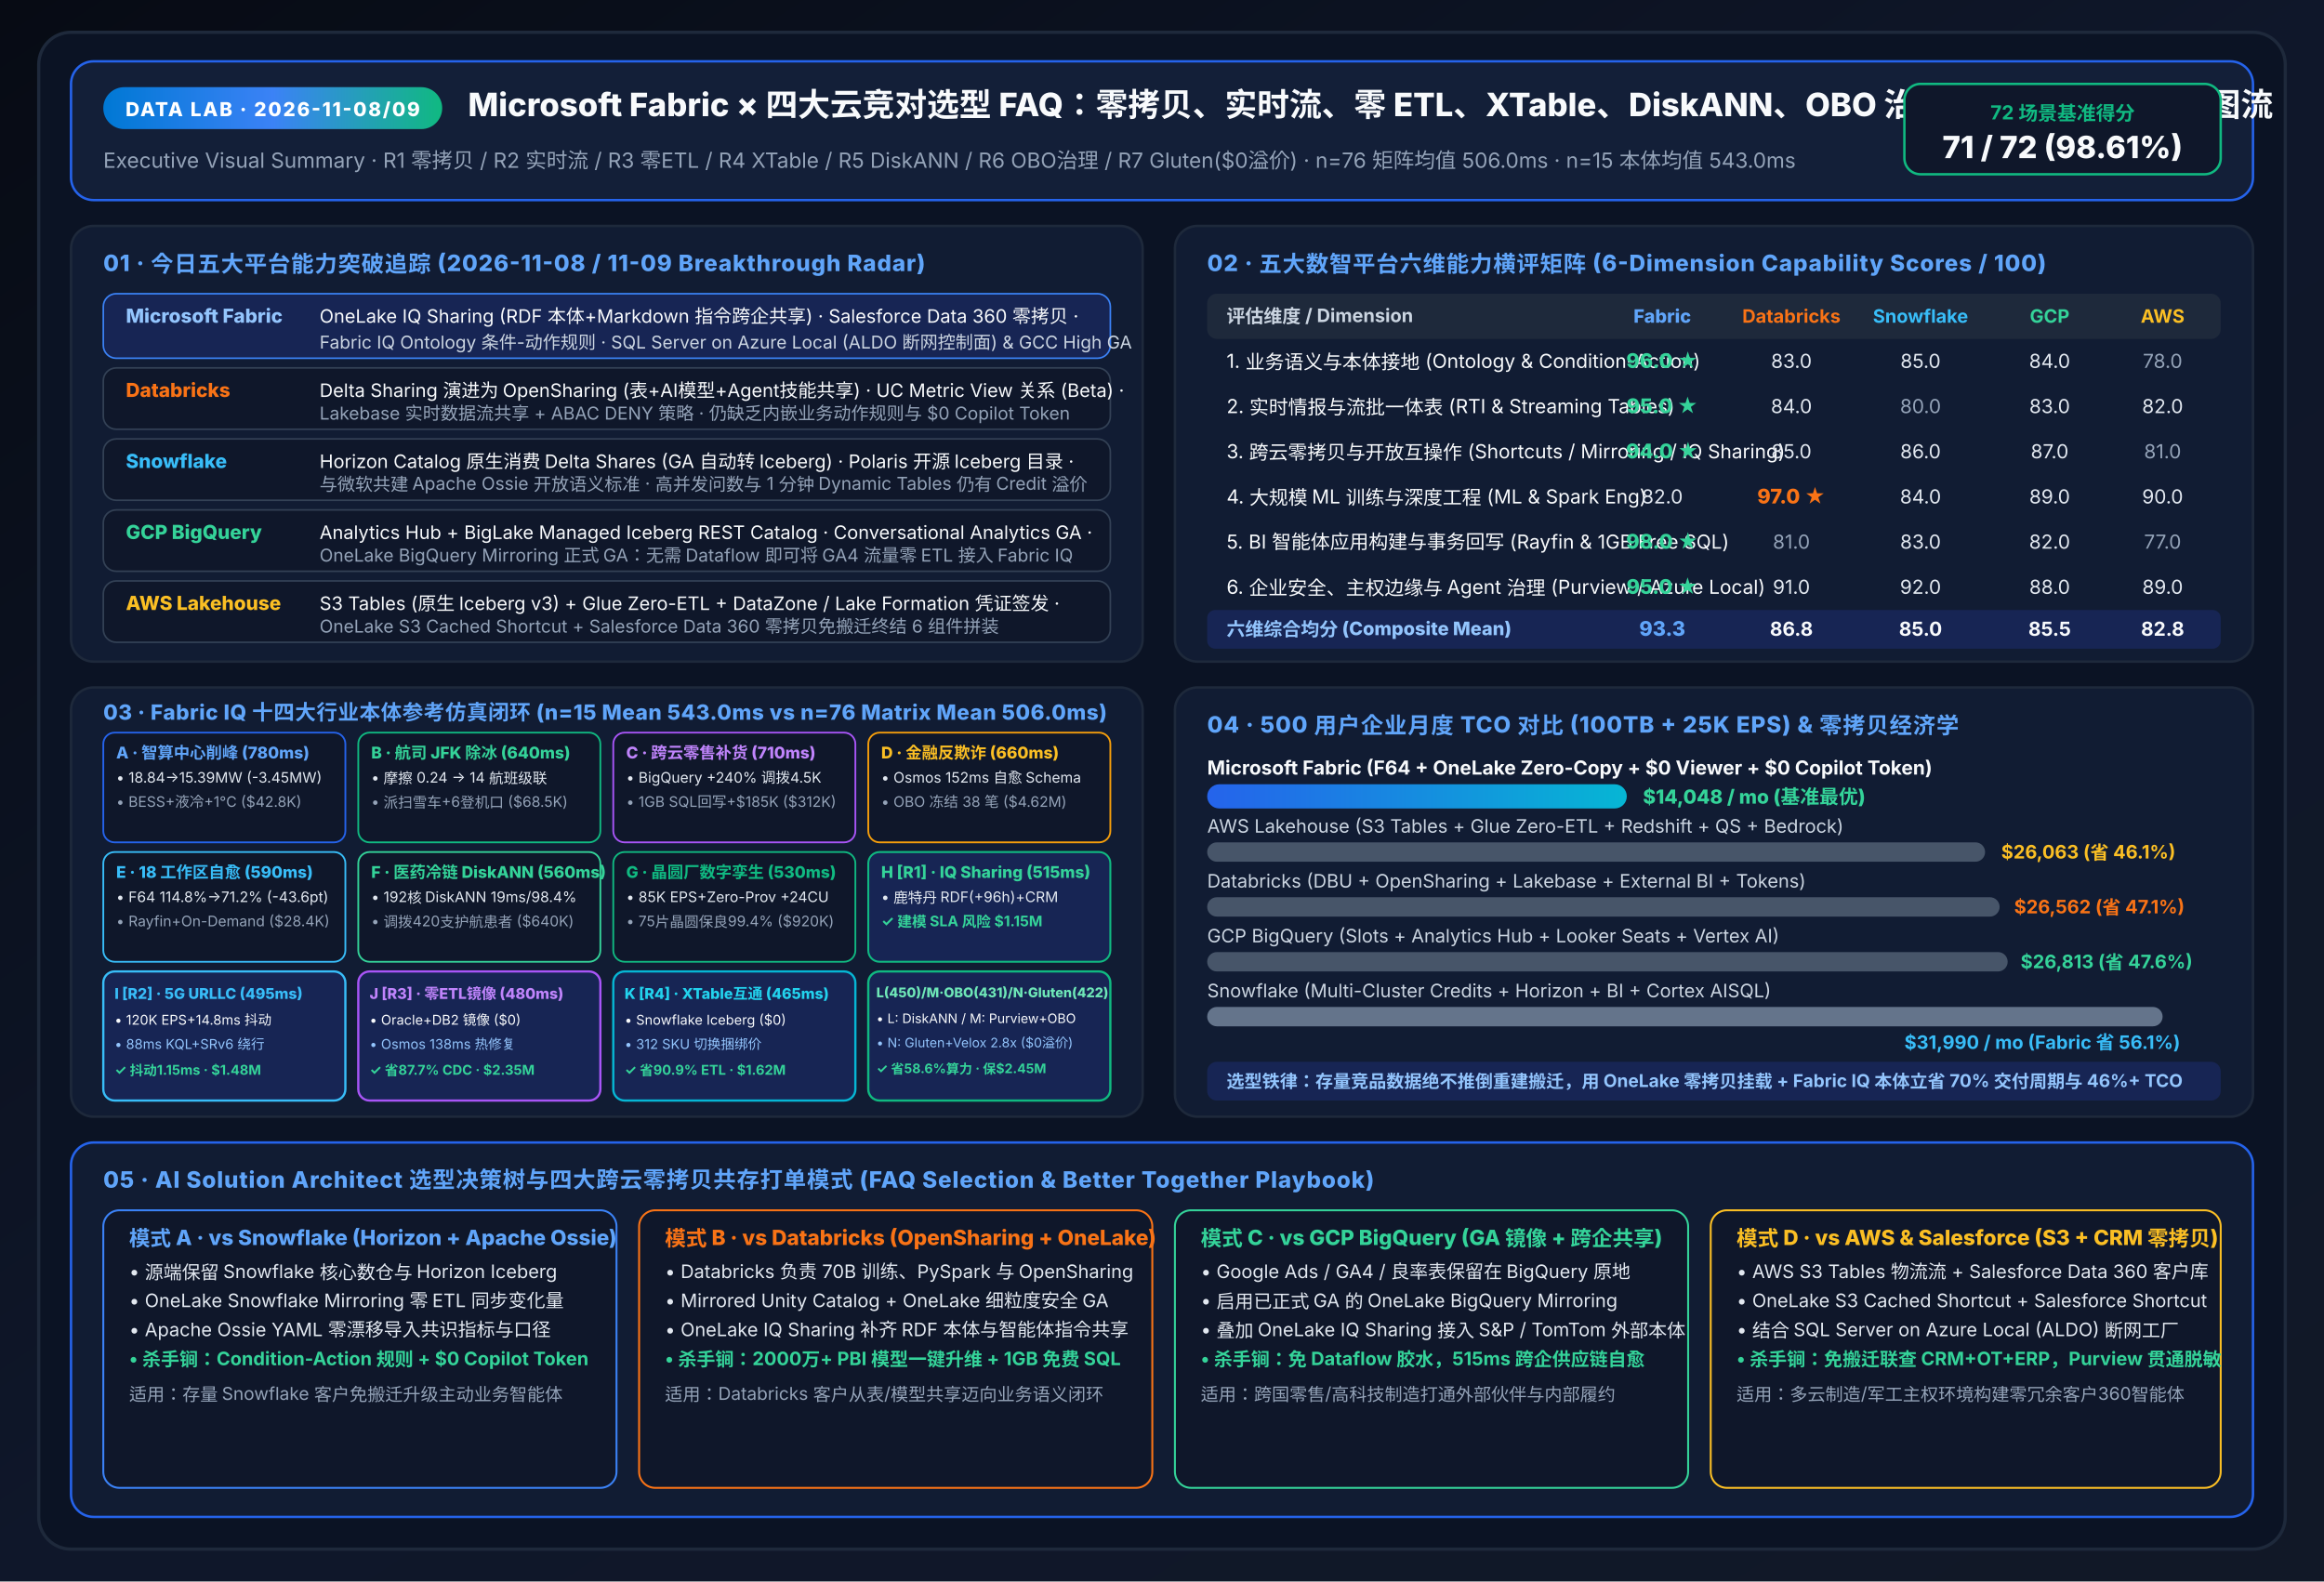
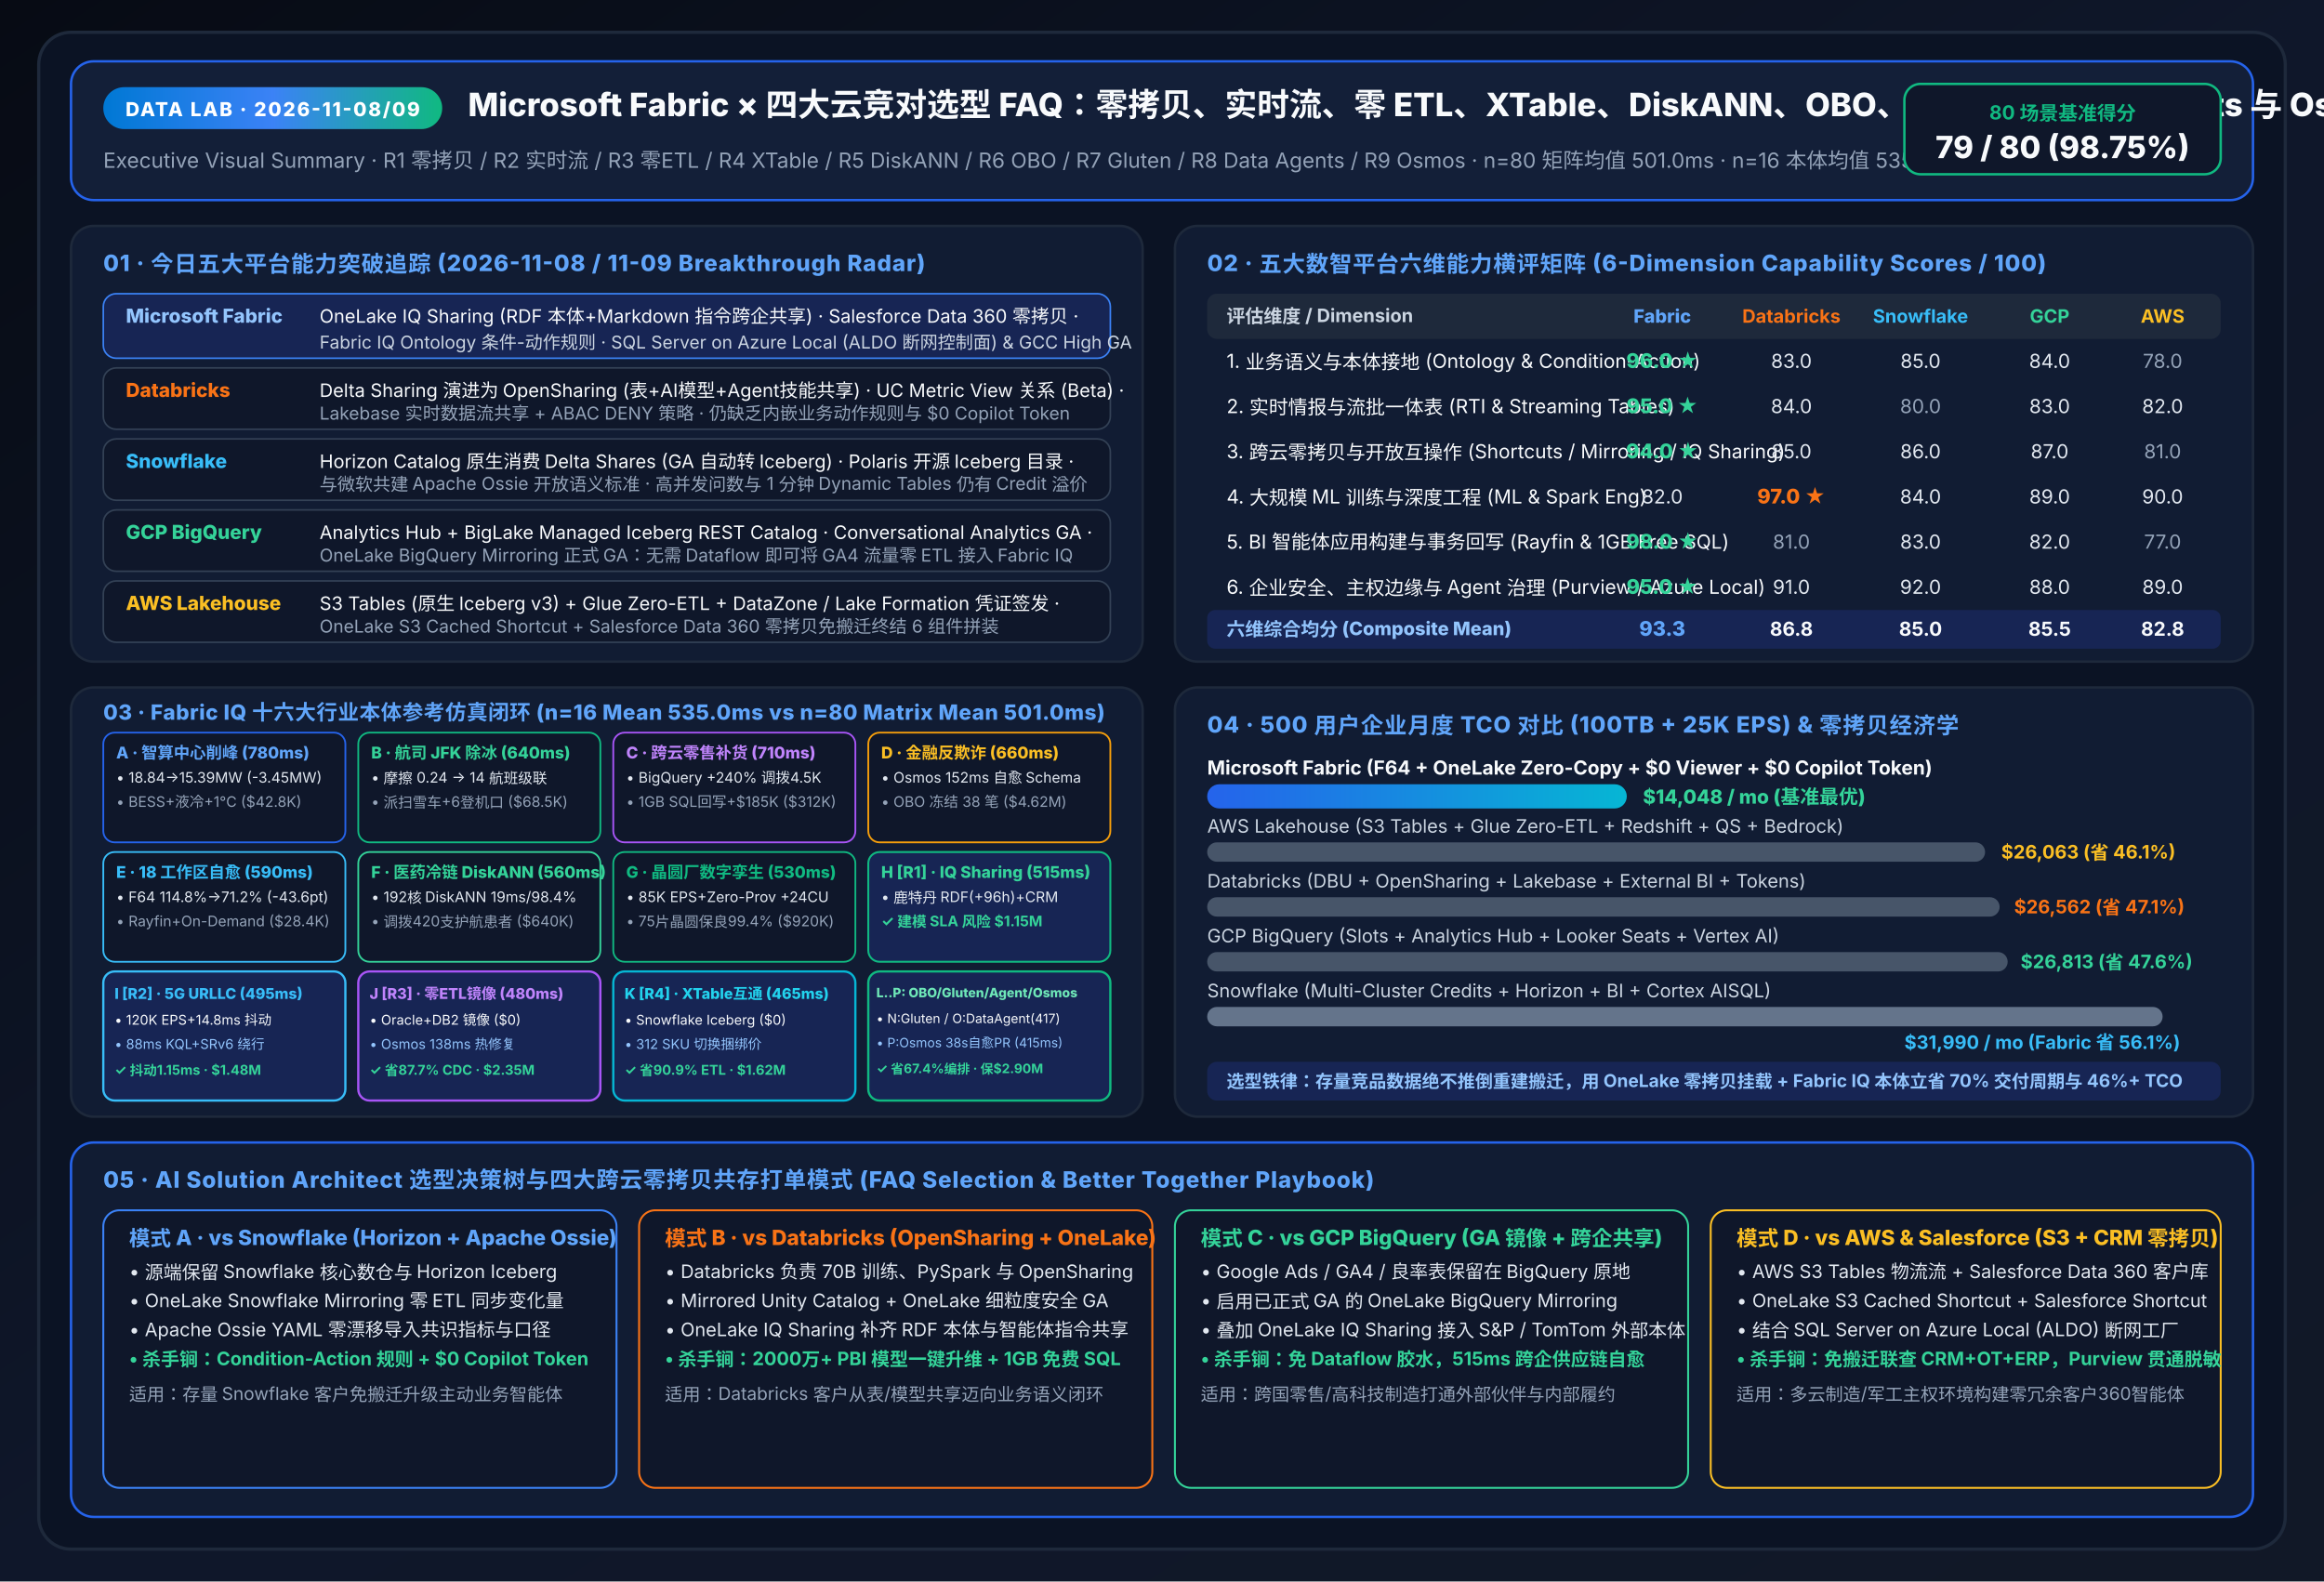
<svg xmlns="http://www.w3.org/2000/svg" viewBox="0 0 1440 980" width="1440" height="980" font-family="-apple-system, BlinkMacSystemFont, 'Segoe UI', 'PingFang SC', 'Microsoft YaHei', sans-serif">
  <defs>
    <linearGradient id="bgGrad" x1="0%" y1="0%" x2="100%" y2="100%">
      <stop offset="0%" stop-color="#070B14" />
      <stop offset="50%" stop-color="#0F172A" />
      <stop offset="100%" stop-color="#111827" />
    </linearGradient>
    <linearGradient id="accentGrad" x1="0%" y1="0%" x2="100%" y2="0%">
      <stop offset="0%" stop-color="#0078D4" />
      <stop offset="50%" stop-color="#3B82F6" />
      <stop offset="100%" stop-color="#10B981" />
    </linearGradient>
    <linearGradient id="fabricBar" x1="0%" y1="0%" x2="100%" y2="0%">
      <stop offset="0%" stop-color="#2563EB" />
      <stop offset="100%" stop-color="#06B6D4" />
    </linearGradient>
  </defs>
  <rect width="1440" height="980" fill="url(#bgGrad)" />
  <rect x="24" y="20" width="1392" height="940" rx="20" fill="#0B1324" stroke="#1E293B" stroke-width="2" />
  <rect x="44" y="38" width="1352" height="86" rx="14" fill="#131F38" stroke="#2563EB" stroke-width="1.5" />
  <rect x="64" y="54" width="210" height="26" rx="13" fill="url(#accentGrad)" />
  <text x="169" y="72" fill="#FFFFFF" font-size="12" font-weight="800" text-anchor="middle" letter-spacing="1">DATA LAB · 2026-11-08/09</text>
-   <text x="290" y="72" fill="#F8FAFC" font-size="20" font-weight="800">Microsoft Fabric × 四大云竞对选型 FAQ：零拷贝、实时流、零 ETL、XTable、DiskANN、OBO 治理与 Gluten C++ 一图流</text>
-   <text x="64" y="104" fill="#94A3B8" font-size="13">Executive Visual Summary · R1 零拷贝 / R2 实时流 / R3 零ETL / R4 XTable / R5 DiskANN / R6 OBO治理 / R7 Gluten($0溢价) · n=76 矩阵均值 506.0ms · n=15 本体均值 543.0ms</text>
+   <text x="290" y="72" fill="#F8FAFC" font-size="20" font-weight="800">Microsoft Fabric × 四大云竞对选型 FAQ：零拷贝、实时流、零 ETL、XTable、DiskANN、OBO、Gluten、Data Agents 与 Osmos 一图流</text>
+   <text x="64" y="104" fill="#94A3B8" font-size="13">Executive Visual Summary · R1 零拷贝 / R2 实时流 / R3 零ETL / R4 XTable / R5 DiskANN / R6 OBO / R7 Gluten / R8 Data Agents / R9 Osmos · n=80 矩阵均值 501.0ms · n=16 本体均值 535.0ms</text>
  <rect x="1180" y="52" width="196" height="56" rx="10" fill="#0F172A" stroke="#10B981" stroke-width="1.5" />
-   <text x="1278" y="74" fill="#10B981" font-size="12" font-weight="700" text-anchor="middle">72 场景基准得分</text>
-   <text x="1278" y="98" fill="#F8FAFC" font-size="19" font-weight="800" text-anchor="middle">71 / 72 (98.61%)</text>
+   <text x="1278" y="74" fill="#10B981" font-size="12" font-weight="700" text-anchor="middle">80 场景基准得分</text>
+   <text x="1278" y="98" fill="#F8FAFC" font-size="19" font-weight="800" text-anchor="middle">79 / 80 (98.75%)</text>
  <rect x="44" y="140" width="664" height="270" rx="14" fill="#111C33" stroke="#1E293B" stroke-width="1.5" />
  <text x="64" y="168" fill="#60A5FA" font-size="14" font-weight="800" letter-spacing="0.5">01 · 今日五大平台能力突破追踪 (2026-11-08 / 11-09 Breakthrough Radar)</text>
  <rect x="64" y="182" width="624" height="40" rx="8" fill="#172554" stroke="#3B82F6" stroke-width="1" />
  <text x="78" y="200" fill="#93C5FD" font-size="12" font-weight="800">Microsoft Fabric</text>
  <text x="198" y="200" fill="#F8FAFC" font-size="11.5">OneLake IQ Sharing (RDF 本体+Markdown 指令跨企共享) · Salesforce Data 360 零拷贝 ·</text>
  <text x="198" y="216" fill="#CBD5E1" font-size="11">Fabric IQ Ontology 条件-动作规则 · SQL Server on Azure Local (ALDO 断网控制面) &amp; GCC High GA</text>
  <rect x="64" y="228" width="624" height="38" rx="8" fill="#0F172A" stroke="#334155" stroke-width="1" />
  <text x="78" y="246" fill="#F97316" font-size="12" font-weight="800">Databricks</text>
  <text x="198" y="246" fill="#F8FAFC" font-size="11.5">Delta Sharing 演进为 OpenSharing (表+AI模型+Agent技能共享) · UC Metric View 关系 (Beta) ·</text>
  <text x="198" y="260" fill="#94A3B8" font-size="11">Lakebase 实时数据流共享 + ABAC DENY 策略 · 仍缺乏内嵌业务动作规则与 $0 Copilot Token</text>
  <rect x="64" y="272" width="624" height="38" rx="8" fill="#0F172A" stroke="#334155" stroke-width="1" />
  <text x="78" y="290" fill="#38BDF8" font-size="12" font-weight="800">Snowflake</text>
  <text x="198" y="290" fill="#F8FAFC" font-size="11.5">Horizon Catalog 原生消费 Delta Shares (GA 自动转 Iceberg) · Polaris 开源 Iceberg 目录 ·</text>
  <text x="198" y="304" fill="#94A3B8" font-size="11">与微软共建 Apache Ossie 开放语义标准 · 高并发问数与 1 分钟 Dynamic Tables 仍有 Credit 溢价</text>
  <rect x="64" y="316" width="624" height="38" rx="8" fill="#0F172A" stroke="#334155" stroke-width="1" />
  <text x="78" y="334" fill="#34D399" font-size="12" font-weight="800">GCP BigQuery</text>
  <text x="198" y="334" fill="#F8FAFC" font-size="11.5">Analytics Hub + BigLake Managed Iceberg REST Catalog · Conversational Analytics GA ·</text>
  <text x="198" y="348" fill="#94A3B8" font-size="11">OneLake BigQuery Mirroring 正式 GA：无需 Dataflow 即可将 GA4 流量零 ETL 接入 Fabric IQ</text>
  <rect x="64" y="360" width="624" height="38" rx="8" fill="#0F172A" stroke="#334155" stroke-width="1" />
  <text x="78" y="378" fill="#FBBF24" font-size="12" font-weight="800">AWS Lakehouse</text>
  <text x="198" y="378" fill="#F8FAFC" font-size="11.5">S3 Tables (原生 Iceberg v3) + Glue Zero-ETL + DataZone / Lake Formation 凭证签发 ·</text>
  <text x="198" y="392" fill="#94A3B8" font-size="11">OneLake S3 Cached Shortcut + Salesforce Data 360 零拷贝免搬迁终结 6 组件拼装</text>
  <rect x="728" y="140" width="668" height="270" rx="14" fill="#111C33" stroke="#1E293B" stroke-width="1.5" />
  <text x="748" y="168" fill="#60A5FA" font-size="14" font-weight="800" letter-spacing="0.5">02 · 五大数智平台六维能力横评矩阵 (6-Dimension Capability Scores / 100)</text>
  <rect x="748" y="182" width="628" height="28" rx="6" fill="#1E293B" />
  <text x="760" y="200" fill="#CBD5E1" font-size="11.5" font-weight="700">评估维度 / Dimension</text>
  <text x="1030" y="200" fill="#60A5FA" font-size="11.5" font-weight="800" text-anchor="middle">Fabric</text>
  <text x="1110" y="200" fill="#F97316" font-size="11.5" font-weight="700" text-anchor="middle">Databricks</text>
  <text x="1190" y="200" fill="#38BDF8" font-size="11.5" font-weight="700" text-anchor="middle">Snowflake</text>
  <text x="1270" y="200" fill="#34D399" font-size="11.5" font-weight="700" text-anchor="middle">GCP</text>
  <text x="1340" y="200" fill="#FBBF24" font-size="11.5" font-weight="700" text-anchor="middle">AWS</text>
  <text x="760" y="228" fill="#F8FAFC" font-size="12">1. 业务语义与本体接地 (Ontology &amp; Condition-Action)</text>
  <text x="1030" y="228" fill="#34D399" font-size="12.5" font-weight="800" text-anchor="middle">96.0 ★</text>
  <text x="1110" y="228" fill="#E2E8F0" font-size="12" text-anchor="middle">83.0</text>
  <text x="1190" y="228" fill="#E2E8F0" font-size="12" text-anchor="middle">85.0</text>
  <text x="1270" y="228" fill="#E2E8F0" font-size="12" text-anchor="middle">84.0</text>
  <text x="1340" y="228" fill="#94A3B8" font-size="12" text-anchor="middle">78.0</text>
  <text x="760" y="256" fill="#F8FAFC" font-size="12">2. 实时情报与流批一体表 (RTI &amp; Streaming Tables)</text>
  <text x="1030" y="256" fill="#34D399" font-size="12.5" font-weight="800" text-anchor="middle">95.0 ★</text>
  <text x="1110" y="256" fill="#E2E8F0" font-size="12" text-anchor="middle">84.0</text>
  <text x="1190" y="256" fill="#94A3B8" font-size="12" text-anchor="middle">80.0</text>
  <text x="1270" y="256" fill="#E2E8F0" font-size="12" text-anchor="middle">83.0</text>
  <text x="1340" y="256" fill="#E2E8F0" font-size="12" text-anchor="middle">82.0</text>
  <text x="760" y="284" fill="#F8FAFC" font-size="12">3. 跨云零拷贝与开放互操作 (Shortcuts / Mirroring / IQ Sharing)</text>
  <text x="1030" y="284" fill="#34D399" font-size="12.5" font-weight="800" text-anchor="middle">94.0 ★</text>
  <text x="1110" y="284" fill="#E2E8F0" font-size="12" text-anchor="middle">85.0</text>
  <text x="1190" y="284" fill="#E2E8F0" font-size="12" text-anchor="middle">86.0</text>
  <text x="1270" y="284" fill="#E2E8F0" font-size="12" text-anchor="middle">87.0</text>
  <text x="1340" y="284" fill="#94A3B8" font-size="12" text-anchor="middle">81.0</text>
  <text x="760" y="312" fill="#F8FAFC" font-size="12">4. 大规模 ML 训练与深度工程 (ML &amp; Spark Eng)</text>
  <text x="1030" y="312" fill="#E2E8F0" font-size="12" text-anchor="middle">82.0</text>
  <text x="1110" y="312" fill="#F97316" font-size="12.5" font-weight="800" text-anchor="middle">97.0 ★</text>
  <text x="1190" y="312" fill="#E2E8F0" font-size="12" text-anchor="middle">84.0</text>
  <text x="1270" y="312" fill="#E2E8F0" font-size="12" text-anchor="middle">89.0</text>
  <text x="1340" y="312" fill="#E2E8F0" font-size="12" text-anchor="middle">90.0</text>
  <text x="760" y="340" fill="#F8FAFC" font-size="12">5. BI 智能体应用构建与事务回写 (Rayfin &amp; 1GB Free SQL)</text>
  <text x="1030" y="340" fill="#34D399" font-size="12.5" font-weight="800" text-anchor="middle">98.0 ★</text>
  <text x="1110" y="340" fill="#94A3B8" font-size="12" text-anchor="middle">81.0</text>
  <text x="1190" y="340" fill="#E2E8F0" font-size="12" text-anchor="middle">83.0</text>
  <text x="1270" y="340" fill="#E2E8F0" font-size="12" text-anchor="middle">82.0</text>
  <text x="1340" y="340" fill="#94A3B8" font-size="12" text-anchor="middle">77.0</text>
  <text x="760" y="368" fill="#F8FAFC" font-size="12">6. 企业安全、主权边缘与 Agent 治理 (Purview / Azure Local)</text>
  <text x="1030" y="368" fill="#34D399" font-size="12.5" font-weight="800" text-anchor="middle">95.0 ★</text>
  <text x="1110" y="368" fill="#E2E8F0" font-size="12" text-anchor="middle">91.0</text>
  <text x="1190" y="368" fill="#E2E8F0" font-size="12" text-anchor="middle">92.0</text>
  <text x="1270" y="368" fill="#E2E8F0" font-size="12" text-anchor="middle">88.0</text>
  <text x="1340" y="368" fill="#E2E8F0" font-size="12" text-anchor="middle">89.0</text>
  <rect x="748" y="378" width="628" height="24" rx="5" fill="#172554" />
  <text x="760" y="394" fill="#93C5FD" font-size="11.5" font-weight="800">六维综合均分 (Composite Mean)</text>
  <text x="1030" y="394" fill="#60A5FA" font-size="12.5" font-weight="800" text-anchor="middle">93.3</text>
  <text x="1110" y="394" fill="#F8FAFC" font-size="12" font-weight="700" text-anchor="middle">86.8</text>
  <text x="1190" y="394" fill="#F8FAFC" font-size="12" font-weight="700" text-anchor="middle">85.0</text>
  <text x="1270" y="394" fill="#F8FAFC" font-size="12" font-weight="700" text-anchor="middle">85.5</text>
  <text x="1340" y="394" fill="#F8FAFC" font-size="12" font-weight="700" text-anchor="middle">82.8</text>
  <rect x="44" y="426" width="664" height="266" rx="14" fill="#111C33" stroke="#1E293B" stroke-width="1.5" />
-   <text x="64" y="446" fill="#60A5FA" font-size="13" font-weight="800" letter-spacing="0.3">03 · Fabric IQ 十四大行业本体参考仿真闭环 (n=15 Mean 543.0ms vs n=76 Matrix Mean 506.0ms)</text>
+   <text x="64" y="446" fill="#60A5FA" font-size="13" font-weight="800" letter-spacing="0.3">03 · Fabric IQ 十六大行业本体参考仿真闭环 (n=16 Mean 535.0ms vs n=80 Matrix Mean 501.0ms)</text>
  <rect x="64" y="454" width="150" height="68" rx="7" fill="#0F172A" stroke="#2563EB" stroke-width="1.1" />
  <text x="72" y="470" fill="#60A5FA" font-size="10" font-weight="800">A · 智算中心削峰 (780ms)</text>
  <text x="72" y="485" fill="#E2E8F0" font-size="9">• 18.84→15.39MW (-3.45MW)</text>
  <text x="72" y="500" fill="#94A3B8" font-size="9">• BESS+液冷+1°C ($42.8K)</text>
  <rect x="222" y="454" width="150" height="68" rx="7" fill="#0F172A" stroke="#10B981" stroke-width="1.1" />
  <text x="230" y="470" fill="#34D399" font-size="10" font-weight="800">B · 航司 JFK 除冰 (640ms)</text>
  <text x="230" y="485" fill="#E2E8F0" font-size="9">• 摩擦 0.24 → 14 航班级联</text>
  <text x="230" y="500" fill="#94A3B8" font-size="9">• 派扫雪车+6登机口 ($68.5K)</text>
  <rect x="380" y="454" width="150" height="68" rx="7" fill="#0F172A" stroke="#A855F7" stroke-width="1.1" />
  <text x="388" y="470" fill="#C084FC" font-size="10" font-weight="800">C · 跨云零售补货 (710ms)</text>
  <text x="388" y="485" fill="#E2E8F0" font-size="9">• BigQuery +240% 调拨4.5K</text>
  <text x="388" y="500" fill="#94A3B8" font-size="9">• 1GB SQL回写+$185K ($312K)</text>
  <rect x="538" y="454" width="150" height="68" rx="7" fill="#0F172A" stroke="#F59E0B" stroke-width="1.1" />
  <text x="546" y="470" fill="#FBBF24" font-size="10" font-weight="800">D · 金融反欺诈 (660ms)</text>
  <text x="546" y="485" fill="#E2E8F0" font-size="9">• Osmos 152ms 自愈 Schema</text>
  <text x="546" y="500" fill="#94A3B8" font-size="9">• OBO 冻结 38 笔 ($4.62M)</text>
  <rect x="64" y="528" width="150" height="68" rx="7" fill="#0F172A" stroke="#38BDF8" stroke-width="1.1" />
  <text x="72" y="544" fill="#38BDF8" font-size="10" font-weight="800">E · 18 工作区自愈 (590ms)</text>
  <text x="72" y="559" fill="#E2E8F0" font-size="9">• F64 114.8%→71.2% (-43.6pt)</text>
  <text x="72" y="574" fill="#94A3B8" font-size="9">• Rayfin+On-Demand ($28.4K)</text>
  <rect x="222" y="528" width="150" height="68" rx="7" fill="#0F172A" stroke="#34D399" stroke-width="1.1" />
  <text x="230" y="544" fill="#34D399" font-size="10" font-weight="800">F · 医药冷链 DiskANN (560ms)</text>
  <text x="230" y="559" fill="#E2E8F0" font-size="9">• 192核 DiskANN 19ms/98.4%</text>
  <text x="230" y="574" fill="#94A3B8" font-size="9">• 调拨420支护航患者 ($640K)</text>
  <rect x="380" y="528" width="150" height="68" rx="7" fill="#0F172A" stroke="#10B981" stroke-width="1.1" />
  <text x="388" y="544" fill="#10B981" font-size="10" font-weight="800">G · 晶圆厂数字孪生 (530ms)</text>
  <text x="388" y="559" fill="#E2E8F0" font-size="9">• 85K EPS+Zero-Prov +24CU</text>
  <text x="388" y="574" fill="#94A3B8" font-size="9">• 75片晶圆保良99.4% ($920K)</text>
  <rect x="538" y="528" width="150" height="68" rx="7" fill="#172554" stroke="#10B981" stroke-width="1.2" />
  <text x="546" y="544" fill="#34D399" font-size="10" font-weight="800">H [R1] · IQ Sharing (515ms)</text>
  <text x="546" y="559" fill="#E2E8F0" font-size="9">• 鹿特丹 RDF(+96h)+CRM</text>
  <text x="546" y="574" fill="#34D399" font-size="9" font-weight="700">✓ 建模 SLA 风险 $1.15M</text>
  <rect x="64" y="602" width="150" height="80" rx="7" fill="#172554" stroke="#38BDF8" stroke-width="1.4" />
  <text x="71" y="619" fill="#38BDF8" font-size="9.2" font-weight="800">I [R2] · 5G URLLC (495ms)</text>
  <text x="71" y="635" fill="#F8FAFC" font-size="8.4">• 120K EPS+14.8ms 抖动</text>
  <text x="71" y="650" fill="#93C5FD" font-size="8.4">• 88ms KQL+SRv6 绕行</text>
  <text x="71" y="666" fill="#34D399" font-size="8.4" font-weight="700">✓ 抖动1.15ms · $1.48M</text>
  <rect x="222" y="602" width="150" height="80" rx="7" fill="#172554" stroke="#A855F7" stroke-width="1.4" />
  <text x="229" y="619" fill="#C084FC" font-size="9.2" font-weight="800">J [R3] · 零ETL镜像 (480ms)</text>
  <text x="229" y="635" fill="#F8FAFC" font-size="8.4">• Oracle+DB2 镜像 ($0)</text>
  <text x="229" y="650" fill="#93C5FD" font-size="8.4">• Osmos 138ms 热修复</text>
  <text x="229" y="666" fill="#34D399" font-size="8.4" font-weight="700">✓ 省87.7% CDC · $2.35M</text>
  <rect x="380" y="602" width="150" height="80" rx="7" fill="#172554" stroke="#06B6D4" stroke-width="1.4" />
  <text x="387" y="619" fill="#22D3EE" font-size="9.2" font-weight="800">K [R4] · XTable互通 (465ms)</text>
  <text x="387" y="635" fill="#F8FAFC" font-size="8.4">• Snowflake Iceberg ($0)</text>
  <text x="387" y="650" fill="#93C5FD" font-size="8.4">• 312 SKU 切换捆绑价</text>
  <text x="387" y="666" fill="#34D399" font-size="8.4" font-weight="700">✓ 省90.9% ETL · $1.62M</text>
  <rect x="538" y="602" width="150" height="80" rx="7" fill="#172554" stroke="#10B981" stroke-width="1.4" />
-   <text x="543" y="618" fill="#6EE7B7" font-size="8.3" font-weight="800">L(450)/M·OBO(431)/N·Gluten(422)</text>
-   <text x="543" y="634" fill="#F8FAFC" font-size="8.1">• L: DiskANN / M: Purview+OBO</text>
-   <text x="543" y="649" fill="#93C5FD" font-size="8.1">• N: Gluten+Velox 2.8x ($0溢价)</text>
-   <text x="543" y="665" fill="#34D399" font-size="8.1" font-weight="700">✓ 省58.6%算力 · 保$2.45M</text>
+   <text x="543" y="618" fill="#6EE7B7" font-size="8.0" font-weight="800">L..P: OBO/Gluten/Agent/Osmos</text>
+   <text x="543" y="634" fill="#F8FAFC" font-size="8.0">• N:Gluten / O:DataAgent(417)</text>
+   <text x="543" y="649" fill="#93C5FD" font-size="8.0">• P:Osmos 38s自愈PR (415ms)</text>
+   <text x="543" y="665" fill="#34D399" font-size="8.0" font-weight="700">✓ 省67.4%编排 · 保$2.90M</text>
  <rect x="728" y="426" width="668" height="266" rx="14" fill="#111C33" stroke="#1E293B" stroke-width="1.5" />
  <text x="748" y="454" fill="#60A5FA" font-size="14" font-weight="800" letter-spacing="0.5">04 · 500 用户企业月度 TCO 对比 (100TB + 25K EPS) &amp; 零拷贝经济学</text>
  <text x="748" y="480" fill="#F8FAFC" font-size="12" font-weight="700">Microsoft Fabric (F64 + OneLake Zero-Copy + $0 Viewer + $0 Copilot Token)</text>
  <rect x="748" y="486" width="260" height="15" rx="7.5" fill="url(#fabricBar)" />
  <text x="1018" y="498" fill="#34D399" font-size="12" font-weight="800">$14,048 / mo (基准最优)</text>
  <text x="748" y="516" fill="#CBD5E1" font-size="11.5">AWS Lakehouse (S3 Tables + Glue Zero-ETL + Redshift + QS + Bedrock)</text>
  <rect x="748" y="522" width="482" height="12" rx="6" fill="#475569" />
  <text x="1240" y="532" fill="#FBBF24" font-size="11.5" font-weight="700">$26,063 (省 46.1%)</text>
  <text x="748" y="550" fill="#CBD5E1" font-size="11.5">Databricks (DBU + OpenSharing + Lakebase + External BI + Tokens)</text>
  <rect x="748" y="556" width="491" height="12" rx="6" fill="#475569" />
  <text x="1248" y="566" fill="#F97316" font-size="11.5" font-weight="700">$26,562 (省 47.1%)</text>
  <text x="748" y="584" fill="#CBD5E1" font-size="11.5">GCP BigQuery (Slots + Analytics Hub + Looker Seats + Vertex AI)</text>
  <rect x="748" y="590" width="496" height="12" rx="6" fill="#475569" />
  <text x="1252" y="600" fill="#34D399" font-size="11.5" font-weight="700">$26,813 (省 47.6%)</text>
  <text x="748" y="618" fill="#CBD5E1" font-size="11.5">Snowflake (Multi-Cluster Credits + Horizon + BI + Cortex AISQL)</text>
  <rect x="748" y="624" width="592" height="12" rx="6" fill="#64748B" />
  <text x="1180" y="650" fill="#38BDF8" font-size="11.5" font-weight="700">$31,990 / mo (Fabric 省 56.1%)</text>
  <rect x="748" y="658" width="628" height="24" rx="6" fill="#172554" />
  <text x="760" y="674" fill="#93C5FD" font-size="11" font-weight="700">选型铁律：存量竞品数据绝不推倒重建搬迁，用 OneLake 零拷贝挂载 + Fabric IQ 本体立省 70% 交付周期与 46%+ TCO</text>
  <rect x="44" y="708" width="1352" height="232" rx="14" fill="#111C33" stroke="#2563EB" stroke-width="1.5" />
  <text x="64" y="736" fill="#60A5FA" font-size="14" font-weight="800" letter-spacing="0.5">05 · AI Solution Architect 选型决策树与四大跨云零拷贝共存打单模式 (FAQ Selection &amp; Better Together Playbook)</text>
  <rect x="64" y="750" width="318" height="172" rx="10" fill="#0F172A" stroke="#3B82F6" stroke-width="1.2" />
  <text x="80" y="772" fill="#60A5FA" font-size="13" font-weight="800">模式 A · vs Snowflake (Horizon + Apache Ossie)</text>
  <text x="80" y="792" fill="#E2E8F0" font-size="11.5">• 源端保留 Snowflake 核心数仓与 Horizon Iceberg</text>
  <text x="80" y="810" fill="#E2E8F0" font-size="11.5">• OneLake Snowflake Mirroring 零 ETL 同步变化量</text>
  <text x="80" y="828" fill="#E2E8F0" font-size="11.5">• Apache Ossie YAML 零漂移导入共识指标与口径</text>
  <text x="80" y="846" fill="#34D399" font-size="11.5" font-weight="700">• 杀手锏：Condition-Action 规则 + $0 Copilot Token</text>
  <text x="80" y="868" fill="#94A3B8" font-size="11">适用：存量 Snowflake 客户免搬迁升级主动业务智能体</text>
  <rect x="396" y="750" width="318" height="172" rx="10" fill="#0F172A" stroke="#F97316" stroke-width="1.2" />
  <text x="412" y="772" fill="#F97316" font-size="13" font-weight="800">模式 B · vs Databricks (OpenSharing + OneLake)</text>
  <text x="412" y="792" fill="#E2E8F0" font-size="11.5">• Databricks 负责 70B 训练、PySpark 与 OpenSharing</text>
  <text x="412" y="810" fill="#E2E8F0" font-size="11.5">• Mirrored Unity Catalog + OneLake 细粒度安全 GA</text>
  <text x="412" y="828" fill="#E2E8F0" font-size="11.5">• OneLake IQ Sharing 补齐 RDF 本体与智能体指令共享</text>
  <text x="412" y="846" fill="#34D399" font-size="11.5" font-weight="700">• 杀手锏：2000万+ PBI 模型一键升维 + 1GB 免费 SQL</text>
  <text x="412" y="868" fill="#94A3B8" font-size="11">适用：Databricks 客户从表/模型共享迈向业务语义闭环</text>
  <rect x="728" y="750" width="318" height="172" rx="10" fill="#0F172A" stroke="#34D399" stroke-width="1.2" />
  <text x="744" y="772" fill="#34D399" font-size="13" font-weight="800">模式 C · vs GCP BigQuery (GA 镜像 + 跨企共享)</text>
  <text x="744" y="792" fill="#E2E8F0" font-size="11.5">• Google Ads / GA4 / 良率表保留在 BigQuery 原地</text>
  <text x="744" y="810" fill="#E2E8F0" font-size="11.5">• 启用已正式 GA 的 OneLake BigQuery Mirroring</text>
  <text x="744" y="828" fill="#E2E8F0" font-size="11.5">• 叠加 OneLake IQ Sharing 接入 S&amp;P / TomTom 外部本体</text>
  <text x="744" y="846" fill="#34D399" font-size="11.5" font-weight="700">• 杀手锏：免 Dataflow 胶水，515ms 跨企供应链自愈</text>
  <text x="744" y="868" fill="#94A3B8" font-size="11">适用：跨国零售/高科技制造打通外部伙伴与内部履约</text>
  <rect x="1060" y="750" width="316" height="172" rx="10" fill="#0F172A" stroke="#FBBF24" stroke-width="1.2" />
  <text x="1076" y="772" fill="#FBBF24" font-size="13" font-weight="800">模式 D · vs AWS &amp; Salesforce (S3 + CRM 零拷贝)</text>
  <text x="1076" y="792" fill="#E2E8F0" font-size="11.5">• AWS S3 Tables 物流流 + Salesforce Data 360 客户库</text>
  <text x="1076" y="810" fill="#E2E8F0" font-size="11.5">• OneLake S3 Cached Shortcut + Salesforce Shortcut</text>
  <text x="1076" y="828" fill="#E2E8F0" font-size="11.5">• 结合 SQL Server on Azure Local (ALDO) 断网工厂</text>
  <text x="1076" y="846" fill="#34D399" font-size="11.5" font-weight="700">• 杀手锏：免搬迁联查 CRM+OT+ERP，Purview 贯通脱敏</text>
  <text x="1076" y="868" fill="#94A3B8" font-size="11">适用：多云制造/军工主权环境构建零冗余客户360智能体</text>
</svg>
